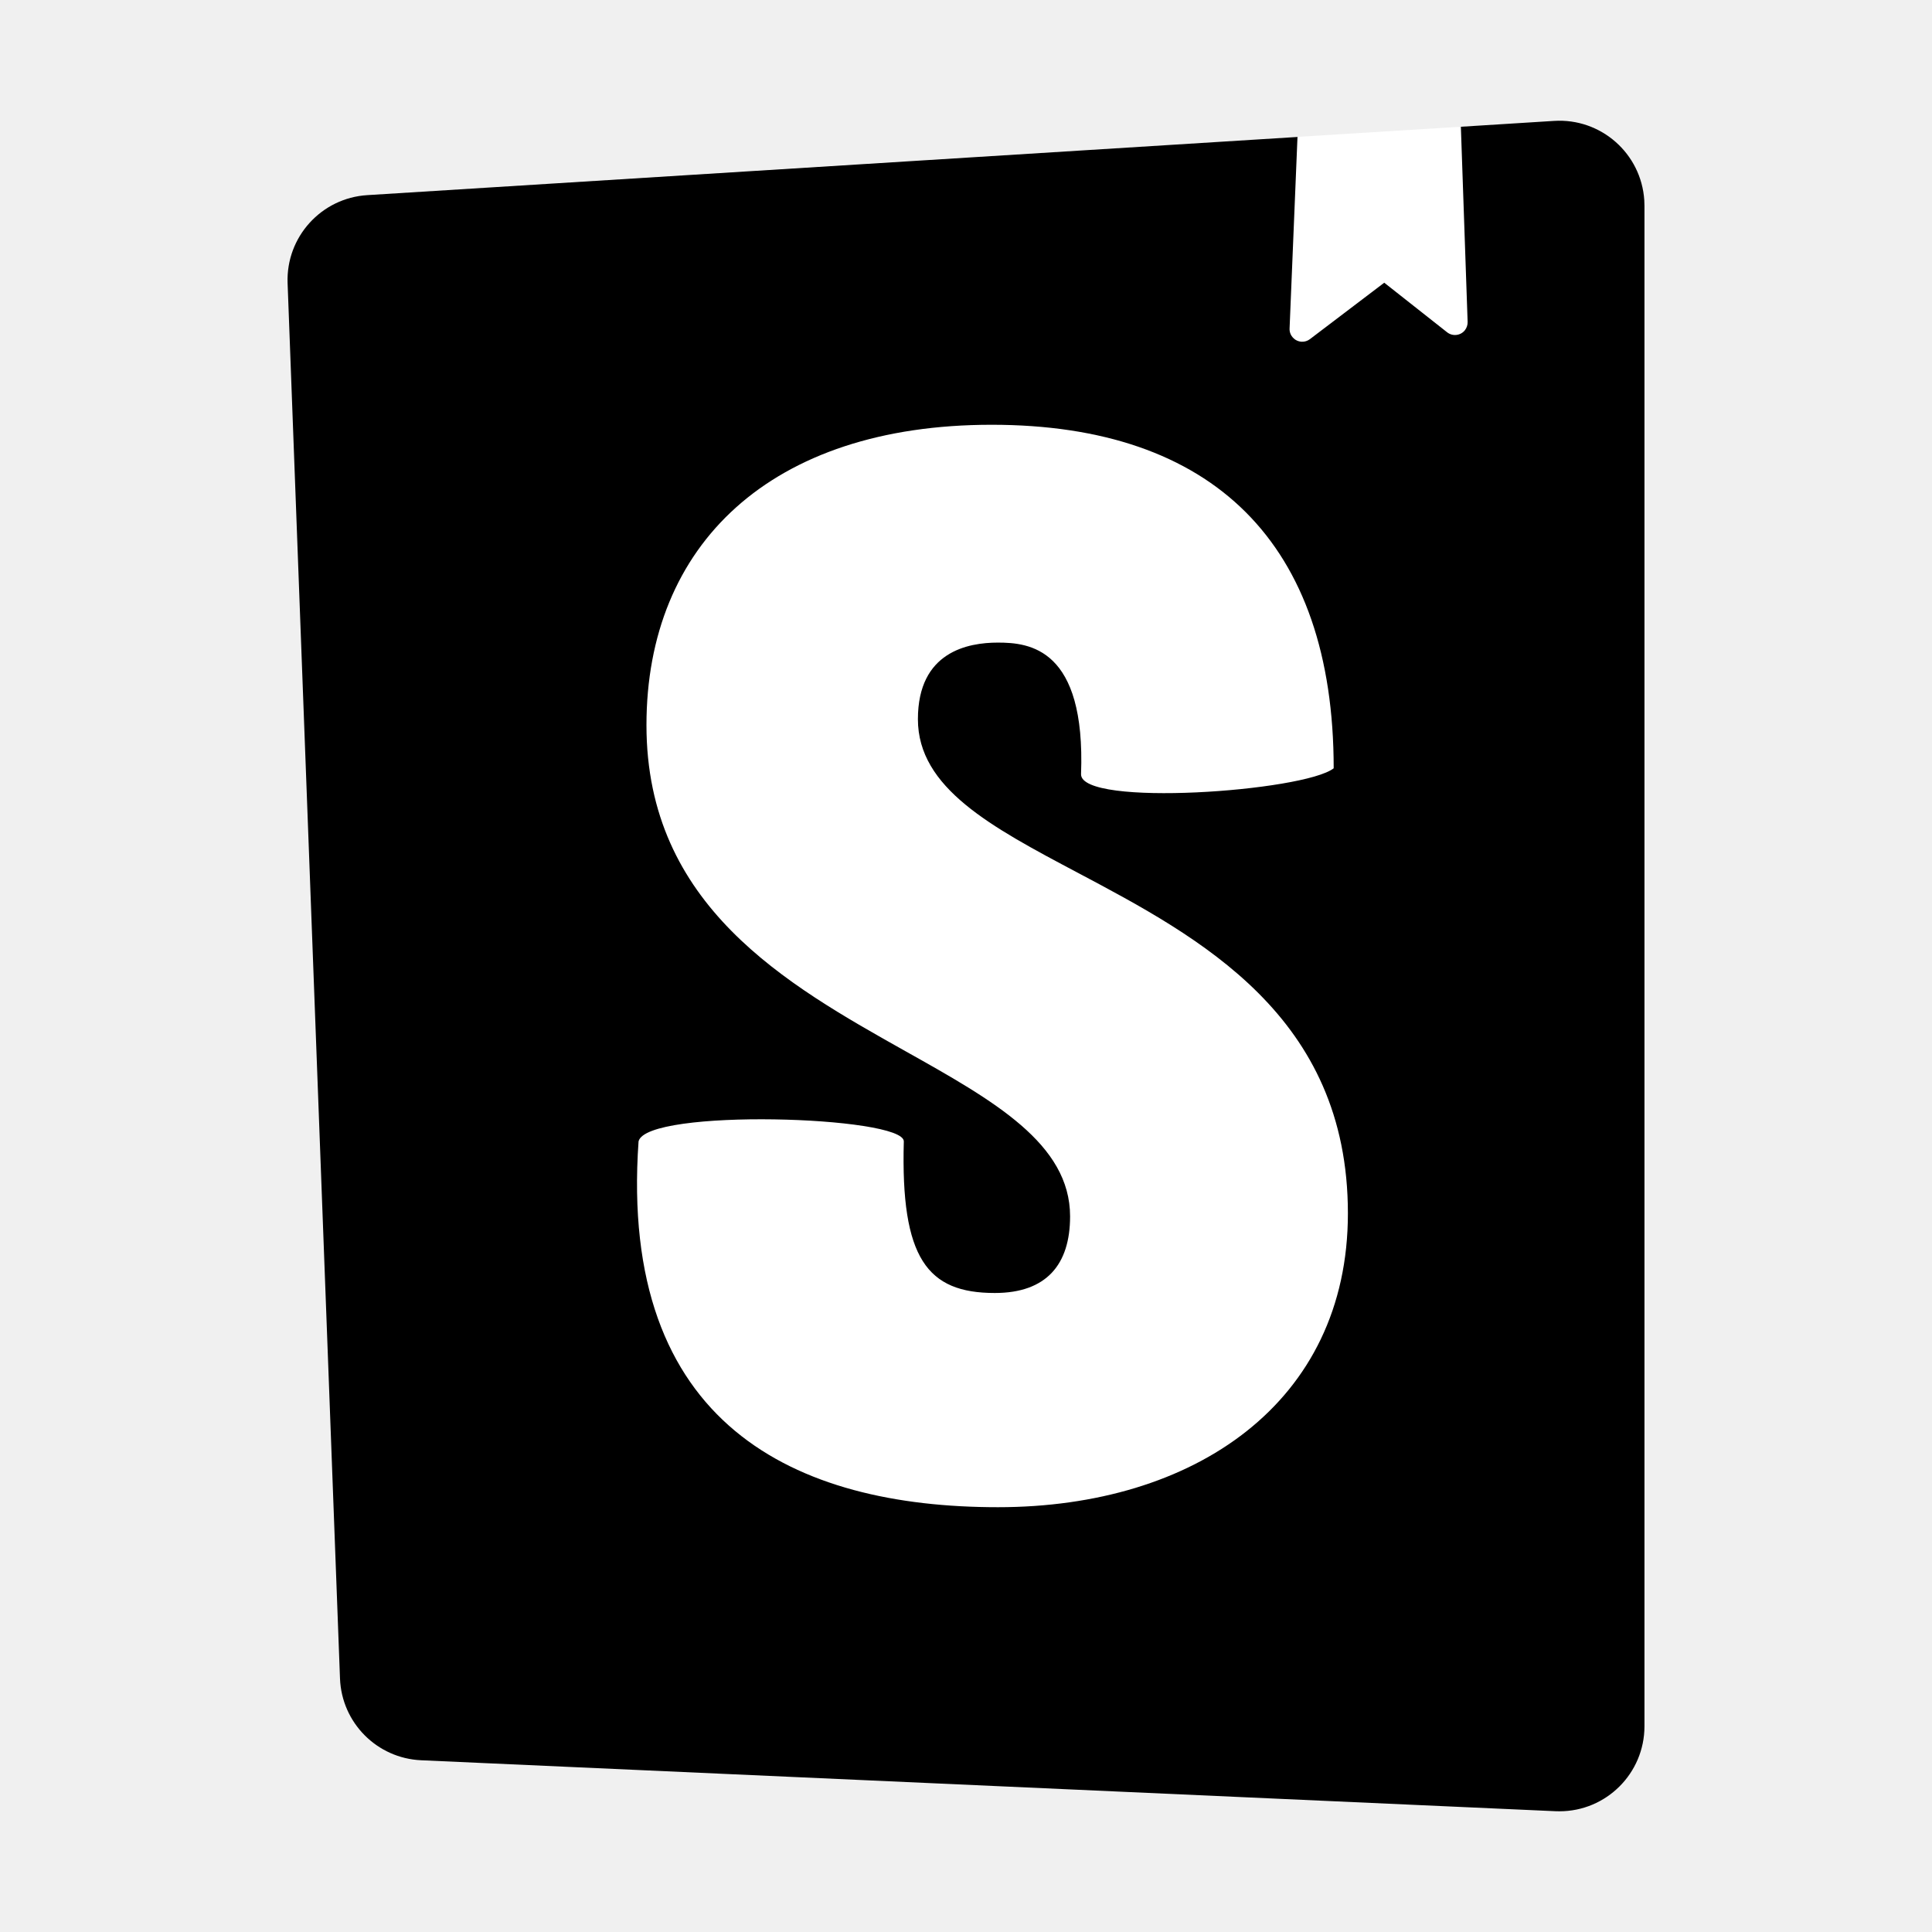
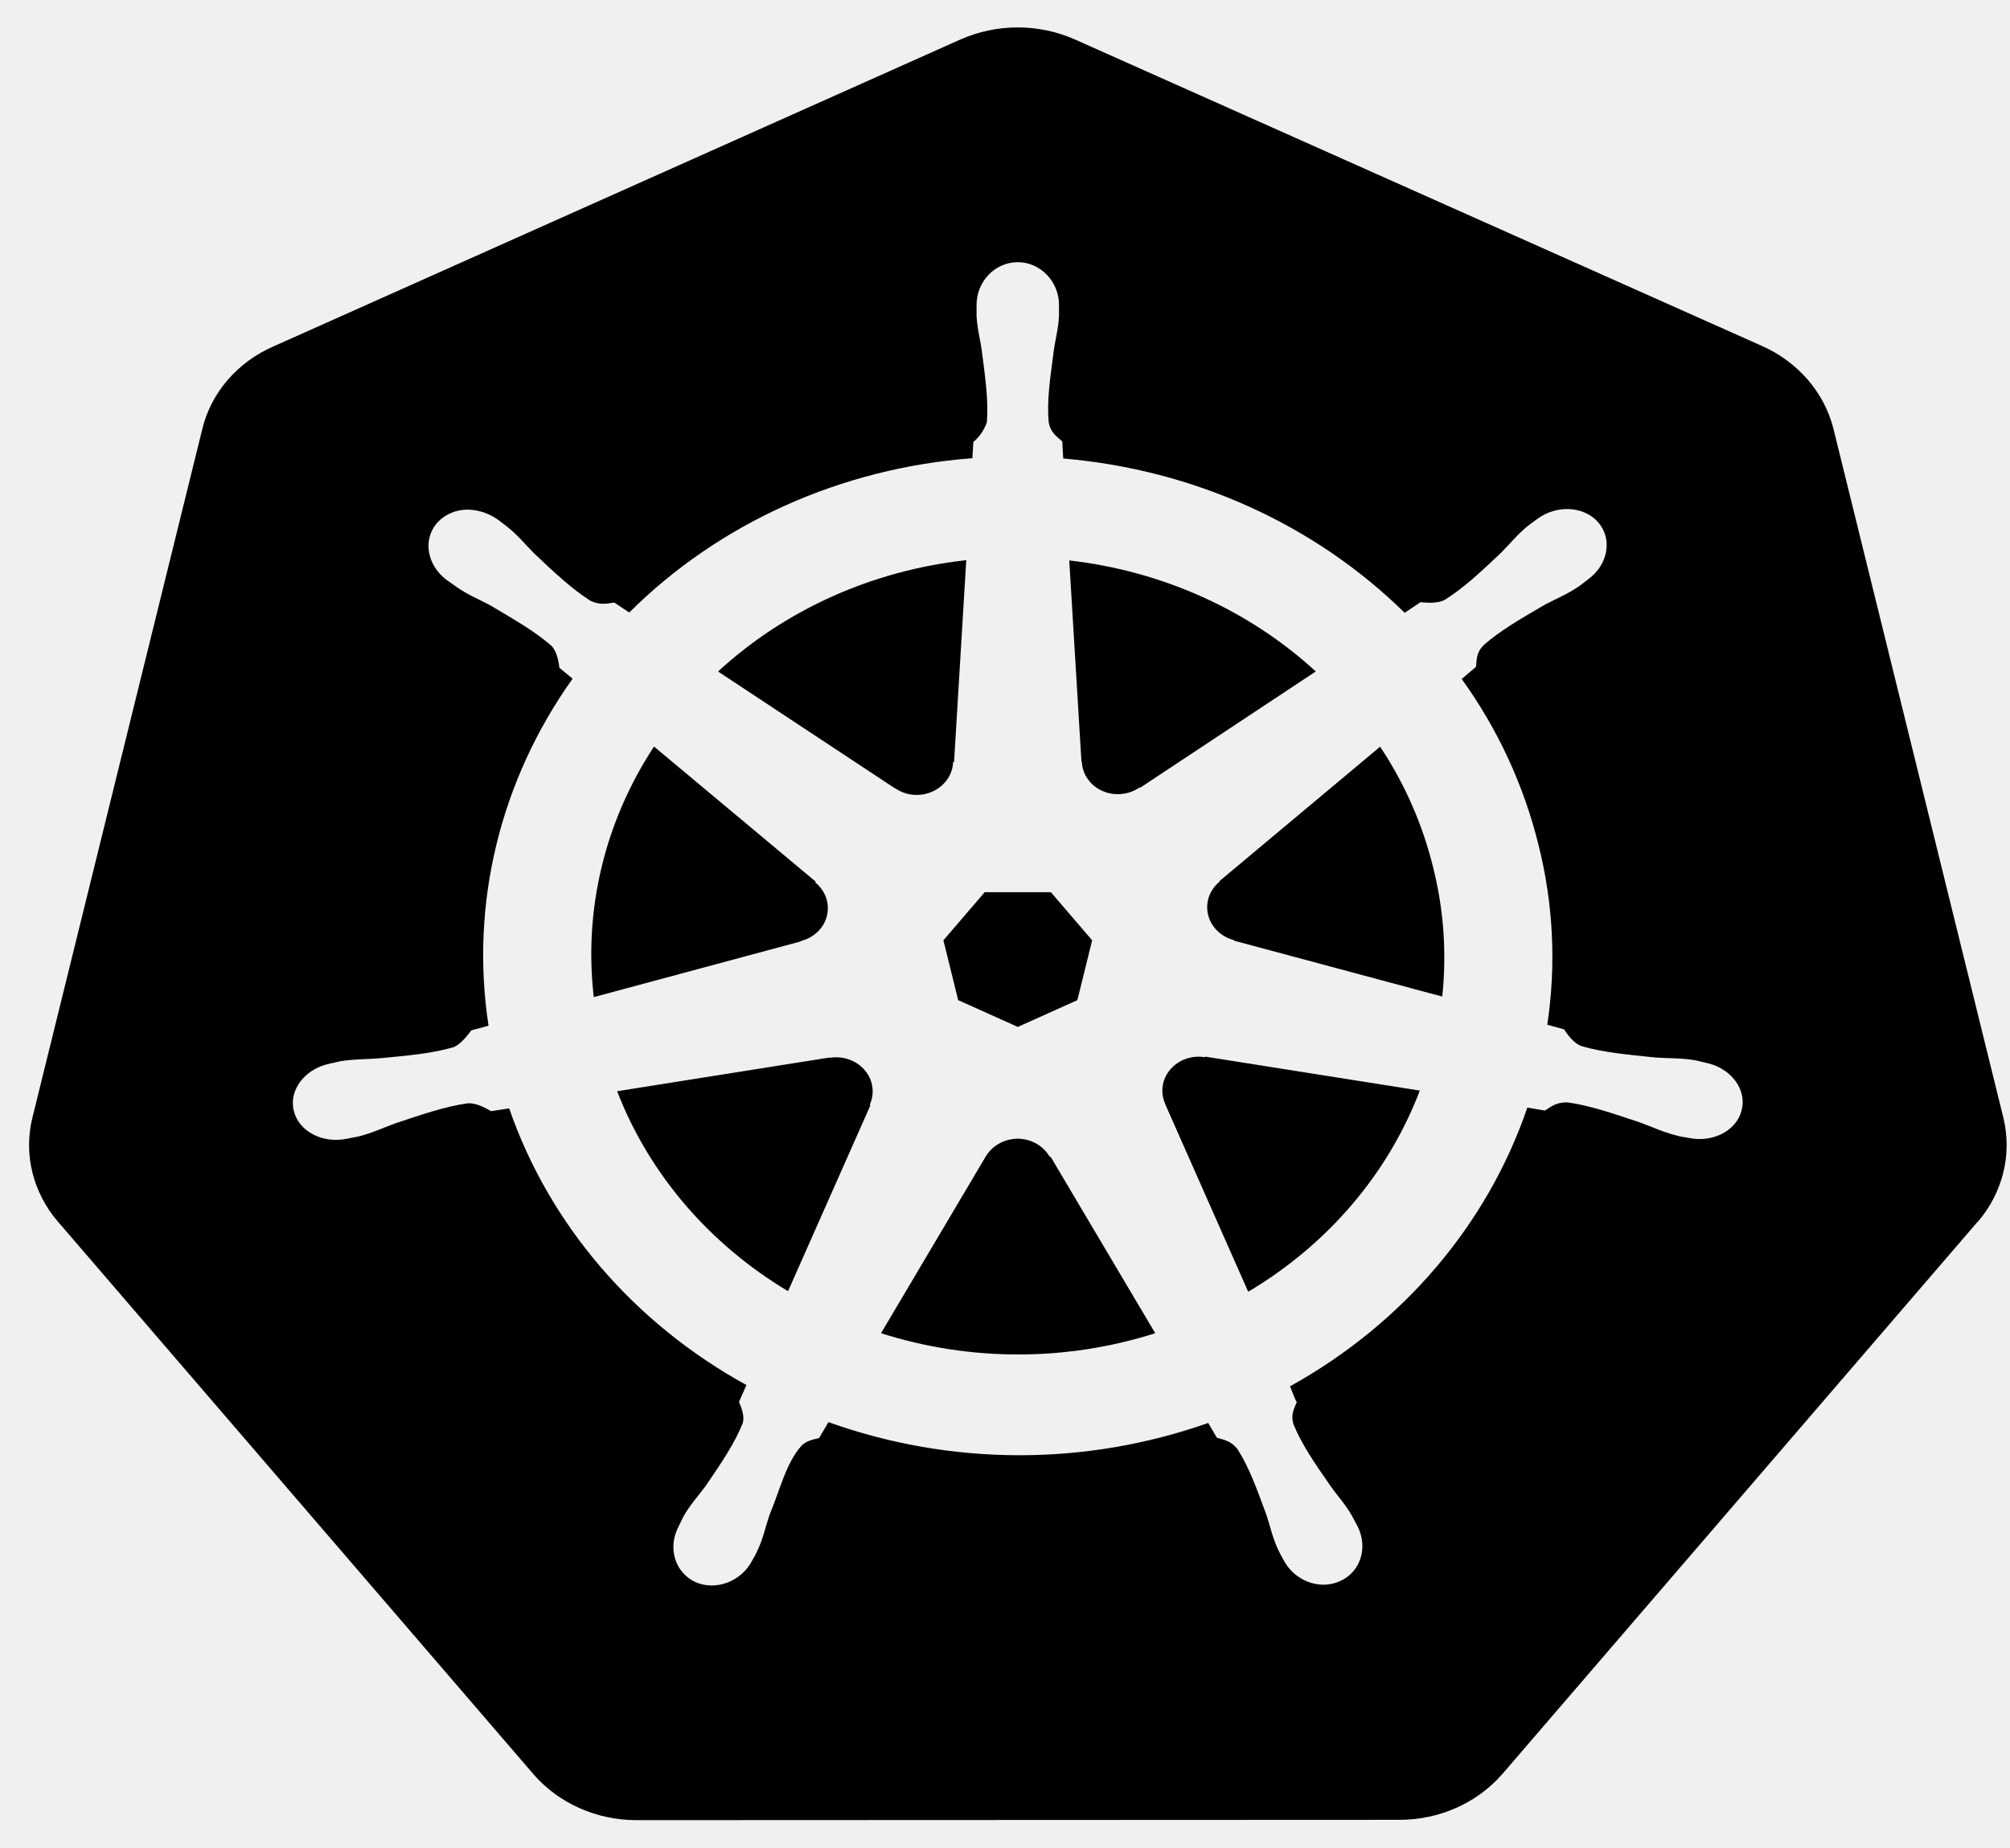
- <svg xmlns="http://www.w3.org/2000/svg" width="112" height="112" viewBox="0 0 112 112" fill="none">
-   <path d="M19.71,97.307L16.672,16.408C16.576,13.736 18.629,11.475 21.296,11.312L75.215,7.94L79.333,9.333L84.688,7.348L90.092,7.009C92.806,6.837 95.146,8.897 95.321,11.611C95.328,11.716 95.331,11.823 95.331,11.93L95.331,100.077C95.328,102.8 93.119,105.005 90.396,105.002C90.323,105.002 90.251,105 90.181,104.998L24.414,102.044C21.852,101.929 19.808,99.871 19.71,97.307Z" clip-rule="evenodd" fill-rule="evenodd" fill="#000000" />
-   <path d="M84.684,7.348L75.217,7.936L74.758,19.045C74.741,19.451 75.056,19.791 75.462,19.81C75.633,19.817 75.798,19.766 75.934,19.663L80.246,16.389L83.89,19.262C84.208,19.514 84.672,19.46 84.922,19.143C85.029,19.005 85.085,18.835 85.08,18.66L84.688,7.35L84.684,7.348ZM77.315,44.539C75.586,45.885 62.669,46.802 62.669,44.886C62.944,37.571 59.67,37.252 57.848,37.252C56.124,37.252 53.212,37.772 53.212,41.692C53.212,45.684 57.465,47.938 62.459,50.584C69.55,54.343 78.139,58.896 78.139,70.341C78.139,81.317 69.221,87.374 57.853,87.374C46.118,87.374 35.861,82.626 37.018,66.166C37.473,64.237 52.395,64.696 52.395,66.166C52.208,72.959 53.758,74.956 57.668,74.956C60.671,74.956 62.034,73.299 62.034,70.516C62.034,66.297 57.605,63.807 52.505,60.947C45.6,57.071 37.476,52.509 37.476,42.037C37.476,31.591 44.66,24.624 57.486,24.624C70.313,24.624 77.315,31.486 77.315,44.539Z" clip-rule="evenodd" fill-rule="evenodd" fill="#FFFFFF" />
+ <svg xmlns="http://www.w3.org/2000/svg" width="62" height="57" fill="none" viewBox="0 0 62 57">
+   <g clip-path="url(#a)">
+     <path fill="#000" d="m26.827 34.086.021.016-2.54 5.734c-2.437-1.458-4.29-3.626-5.272-6.169l6.552-1.04.01.009c.2-.033.405-.015.594.052.19.068.356.181.482.33a.994.994 0 0 1 .153 1.068Zm-2.114-5.057c.196-.05.373-.15.513-.286a1.02 1.02 0 0 0 .282-.492.981.981 0 0 0-.028-.558 1.044 1.044 0 0 0-.33-.465l.01-.028-4.986-4.167c-1.52 2.313-2.173 5.032-1.858 7.73l6.384-1.718.013-.016Zm2.909-4.704c.724.491 1.737.028 1.777-.807l.03-.01.376-6.225c-2.89.316-5.585 1.525-7.656 3.435l5.462 3.607h.011Zm1.935 6.532 1.838.826 1.837-.826.456-1.846-1.272-1.484h-2.043L29.1 29.011l.456 1.846Zm3.812-7.357c.008.19.07.374.182.533.111.159.267.286.45.368a1.182 1.182 0 0 0 1.147-.105l.017.01 5.421-3.59c-2.061-1.894-4.734-3.098-7.604-3.425l.376 6.207.011.002ZM61.01 37.684 46.338 54.736c-.776.89-1.937 1.41-3.167 1.41l-23.54.01c-1.23 0-2.402-.52-3.178-1.42L1.781 37.684A3.676 3.676 0 0 1 1 36.176a3.532 3.532 0 0 1-.005-1.675L6.24 13.238c.133-.553.4-1.071.78-1.513a3.94 3.94 0 0 1 1.414-1.037L29.63 1.216a4.373 4.373 0 0 1 1.762-.37c.609 0 1.21.127 1.761.37l21.207 9.462a4.021 4.021 0 0 1 1.407 1.042c.38.442.649.957.787 1.508L61.8 34.503a3.549 3.549 0 0 1-.007 1.675 3.693 3.693 0 0 1-.778 1.508l-.004-.002Zm-8.359-4.888c-.109-.02-.257-.066-.366-.085-.448-.073-.806-.055-1.222-.084-.882-.093-1.616-.157-2.272-.35-.269-.093-.458-.39-.547-.52l-.517-.142a14.093 14.093 0 0 0-.268-5.537 14.808 14.808 0 0 0-2.372-5.13c.13-.113.376-.314.444-.38.021-.214 0-.435.239-.668.505-.447 1.134-.807 1.885-1.245.368-.194.696-.322 1.062-.575.082-.056.19-.148.28-.214.604-.444.745-1.233.307-1.744-.439-.511-1.281-.556-1.886-.112-.09.066-.207.15-.29.214-.335.277-.543.546-.832.835-.626.593-1.152 1.085-1.716 1.438-.238.14-.608.092-.764.083l-.488.326c-2.775-2.73-6.52-4.421-10.532-4.76l-.03-.528c-.169-.148-.367-.278-.418-.594-.06-.639.04-1.325.15-2.151.048-.39.147-.706.168-1.131v-.335c0-.725-.578-1.318-1.271-1.318-.704 0-1.272.593-1.272 1.318v.335c.021.425.12.74.168 1.13.108.827.2 1.513.15 2.152a1.36 1.36 0 0 1-.417.613l-.03.5c-4.04.302-7.813 1.999-10.584 4.76-.158-.101-.307-.205-.458-.306-.226.028-.455.092-.753-.064-.566-.364-1.092-.855-1.717-1.448-.288-.287-.496-.556-.833-.825-.082-.066-.198-.15-.28-.214a1.676 1.676 0 0 0-.883-.315 1.307 1.307 0 0 0-.56.097 1.227 1.227 0 0 0-.454.321c-.437.52-.297 1.299.307 1.753l.02.01.27.193c.356.251.684.38 1.052.576.755.447 1.38.806 1.885 1.245.189.194.229.536.25.685l.406.334c-2.243 3.15-3.166 6.961-2.593 10.707l-.526.14c-.139.177-.337.435-.547.52-.656.195-1.39.259-2.272.343-.418.037-.776.02-1.222.092-.1.02-.229.057-.337.073l-.008.01h-.021c-.745.168-1.233.817-1.073 1.447.147.629.882 1.02 1.637.862h.021l.021-.009.328-.064c.437-.112.755-.27 1.142-.408.833-.278 1.54-.52 2.213-.612.28-.02.587.165.724.242l.557-.086c1.24 3.586 3.844 6.623 7.318 8.536l-.229.52c.09.205.181.472.11.668-.24.604-.666 1.235-1.143 1.931-.238.322-.478.575-.686.946-.048.093-.109.233-.158.326-.328.648-.09 1.402.535 1.689.635.278 1.419-.02 1.756-.677.052-.093.12-.214.16-.307.178-.38.239-.714.366-1.085.328-.788.517-1.615.984-2.135.13-.137.328-.194.547-.24l.288-.492a17.509 17.509 0 0 0 11.714.026l.268.456c.22.065.458.102.647.371.349.547.585 1.206.875 1.995.127.37.188.705.366 1.085.04.084.108.214.16.306.335.657 1.12.955 1.746.668.635-.278.875-1.031.547-1.689a11.84 11.84 0 0 1-.168-.315c-.208-.37-.448-.62-.677-.946-.486-.696-.884-1.28-1.13-1.883-.099-.306.017-.491.1-.696-.052-.055-.151-.344-.209-.483 3.484-1.933 6.088-4.992 7.319-8.6.158.027.444.074.543.093.19-.121.358-.27.707-.251.673.093 1.38.335 2.213.613.387.14.704.297 1.142.408.09.028.22.048.328.064l.02.009h.022c.755.158 1.489-.23 1.637-.862.16-.633-.328-1.283-1.073-1.449Zm-10.078-9.76-4.955 4.146v.02a1.048 1.048 0 0 0-.327.465.986.986 0 0 0-.027.556c.044.184.142.354.28.491.14.137.316.237.51.288l.01.02 6.423 1.724a11.374 11.374 0 0 0-.277-3.97 11.803 11.803 0 0 0-1.64-3.74h.003ZM32.378 35.688a1.088 1.088 0 0 0-.427-.413 1.188 1.188 0 0 0-.596-.143 1.2 1.2 0 0 0-.555.161 1.103 1.103 0 0 0-.399.395l-3.225 5.445a13.96 13.96 0 0 0 8.458 0l-3.227-5.445h-.029Zm4.794-3.07a1.198 1.198 0 0 0-.592.05 1.12 1.12 0 0 0-.48.327.986.986 0 0 0-.158 1.061v.01l2.56 5.787c2.456-1.46 4.319-3.644 5.293-6.206L37.182 32.6l-.01.018Z" />
+   </g>
+   <defs>
+     <clipPath id="a">
+       <path fill="#fff" d="M.895 0h61v57h-61z" />
+     </clipPath>
+   </defs>
</svg>
